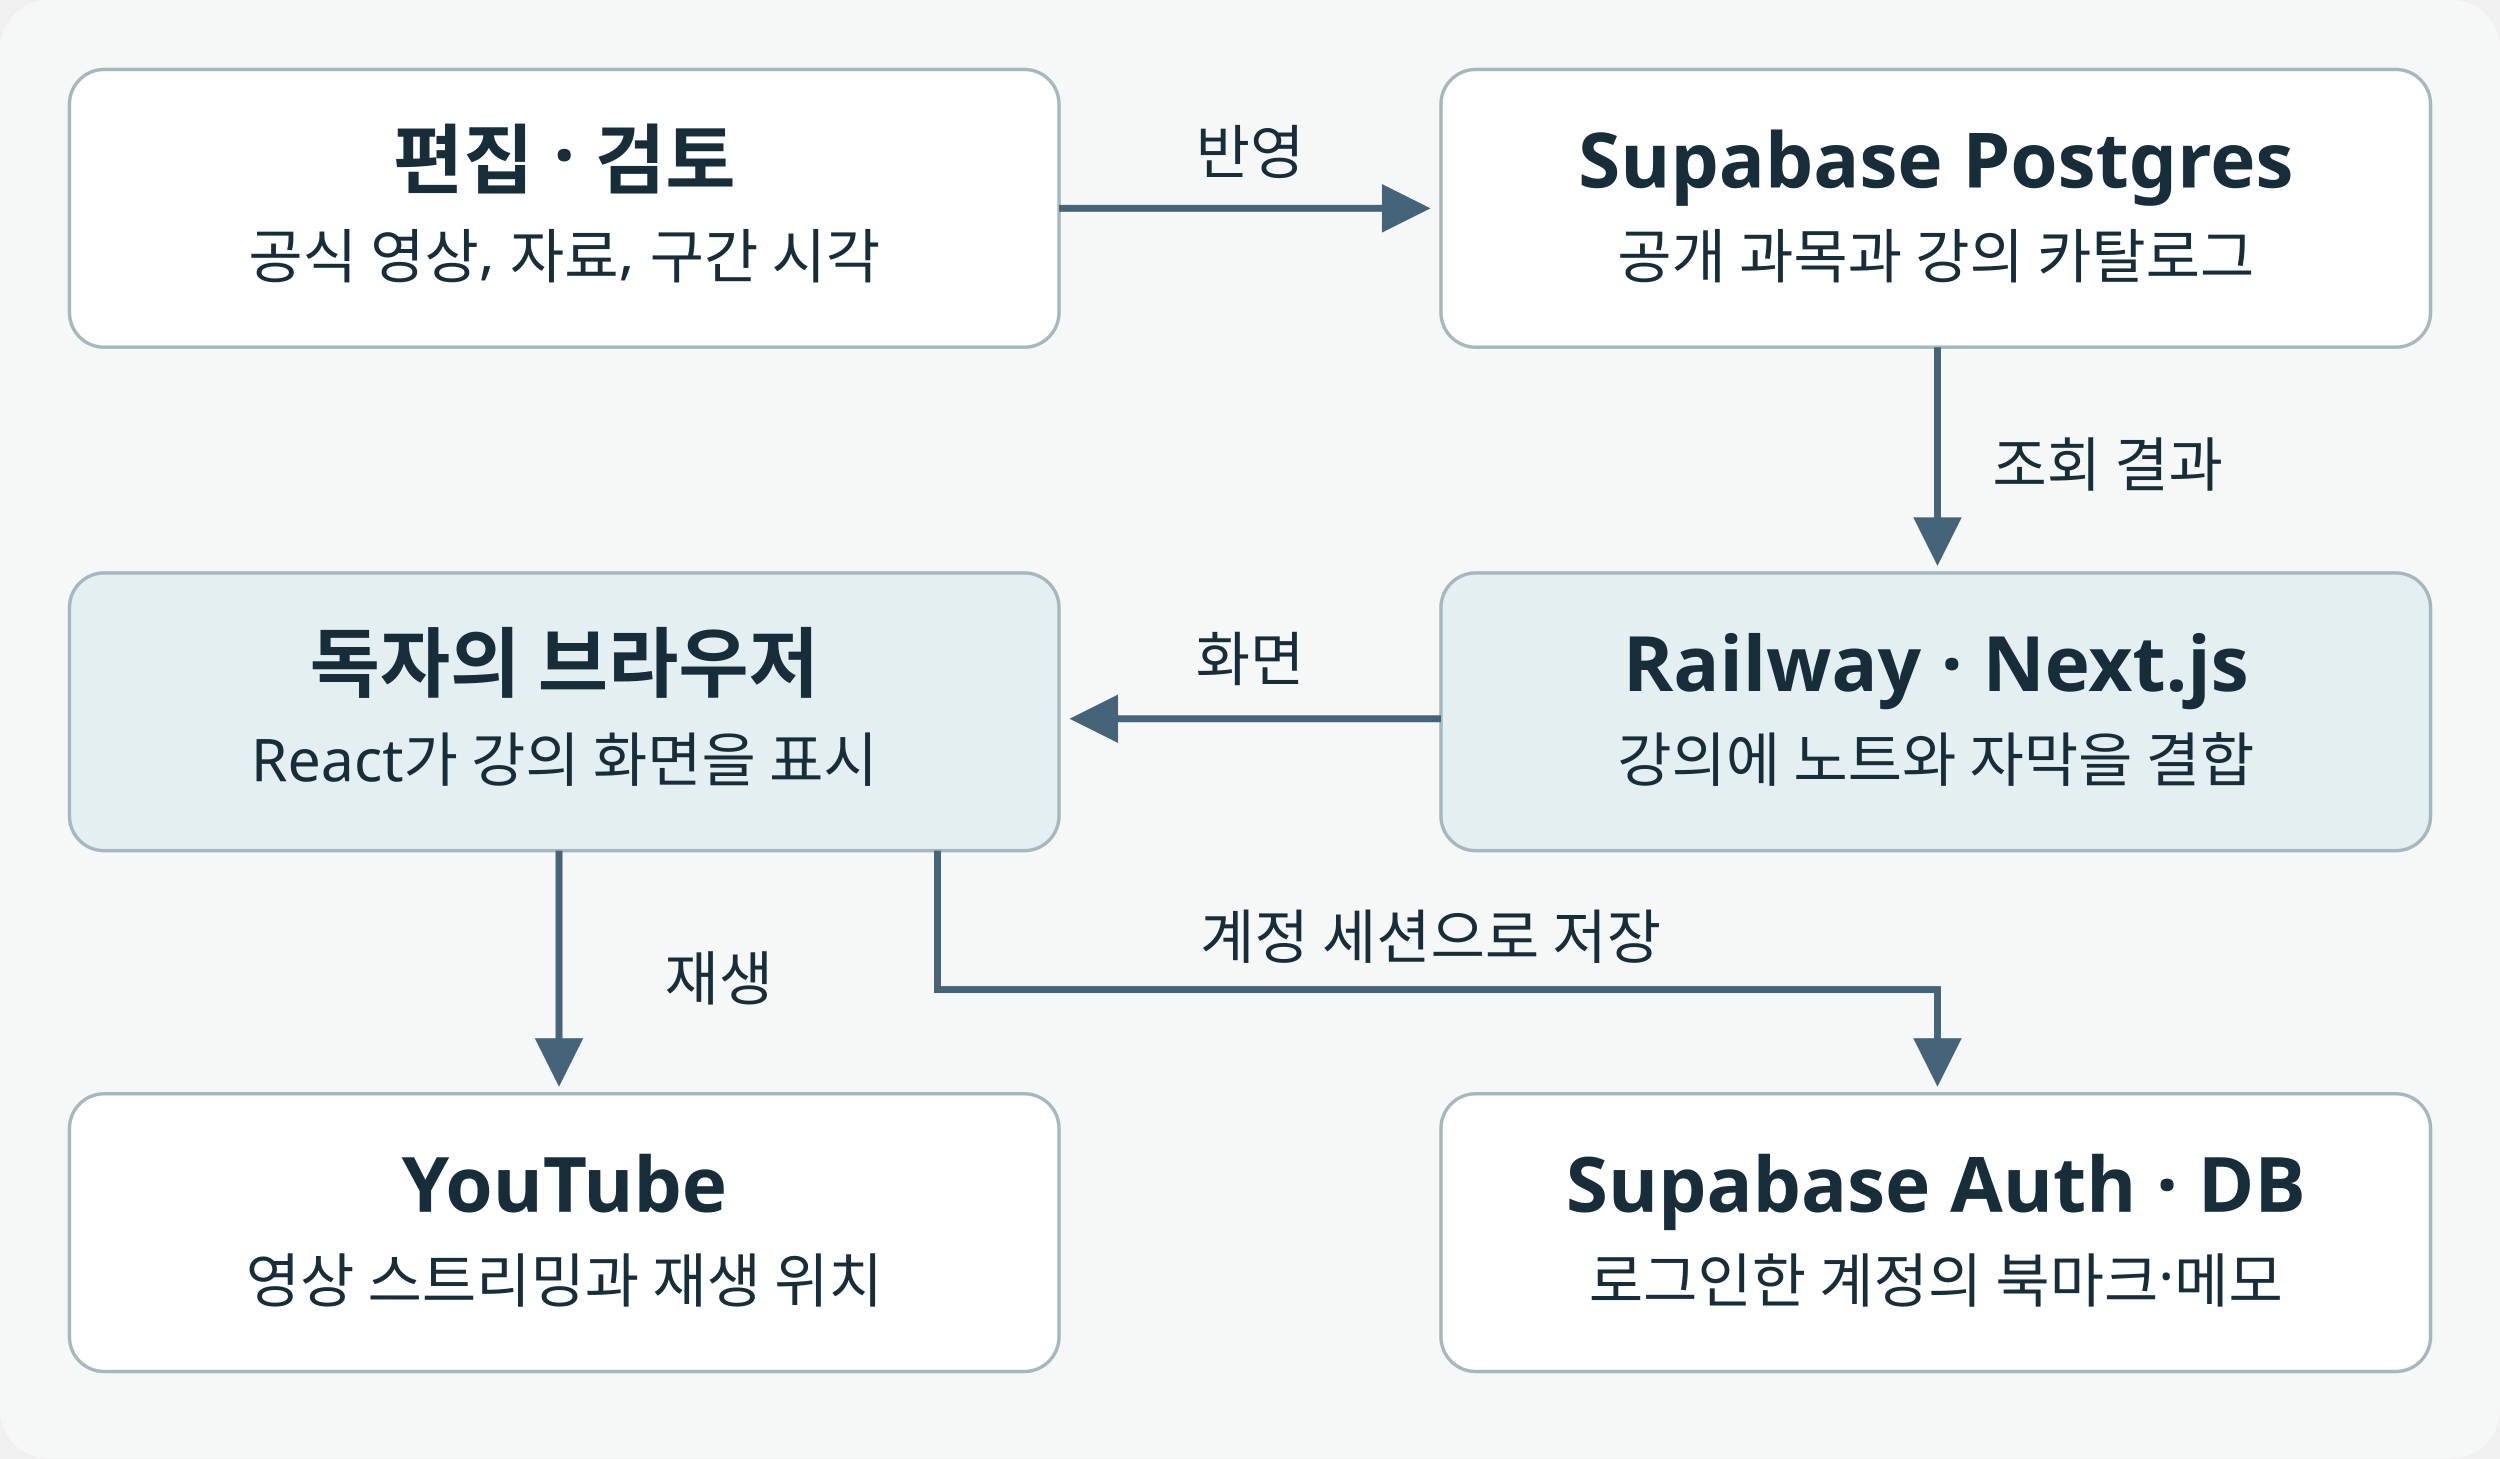
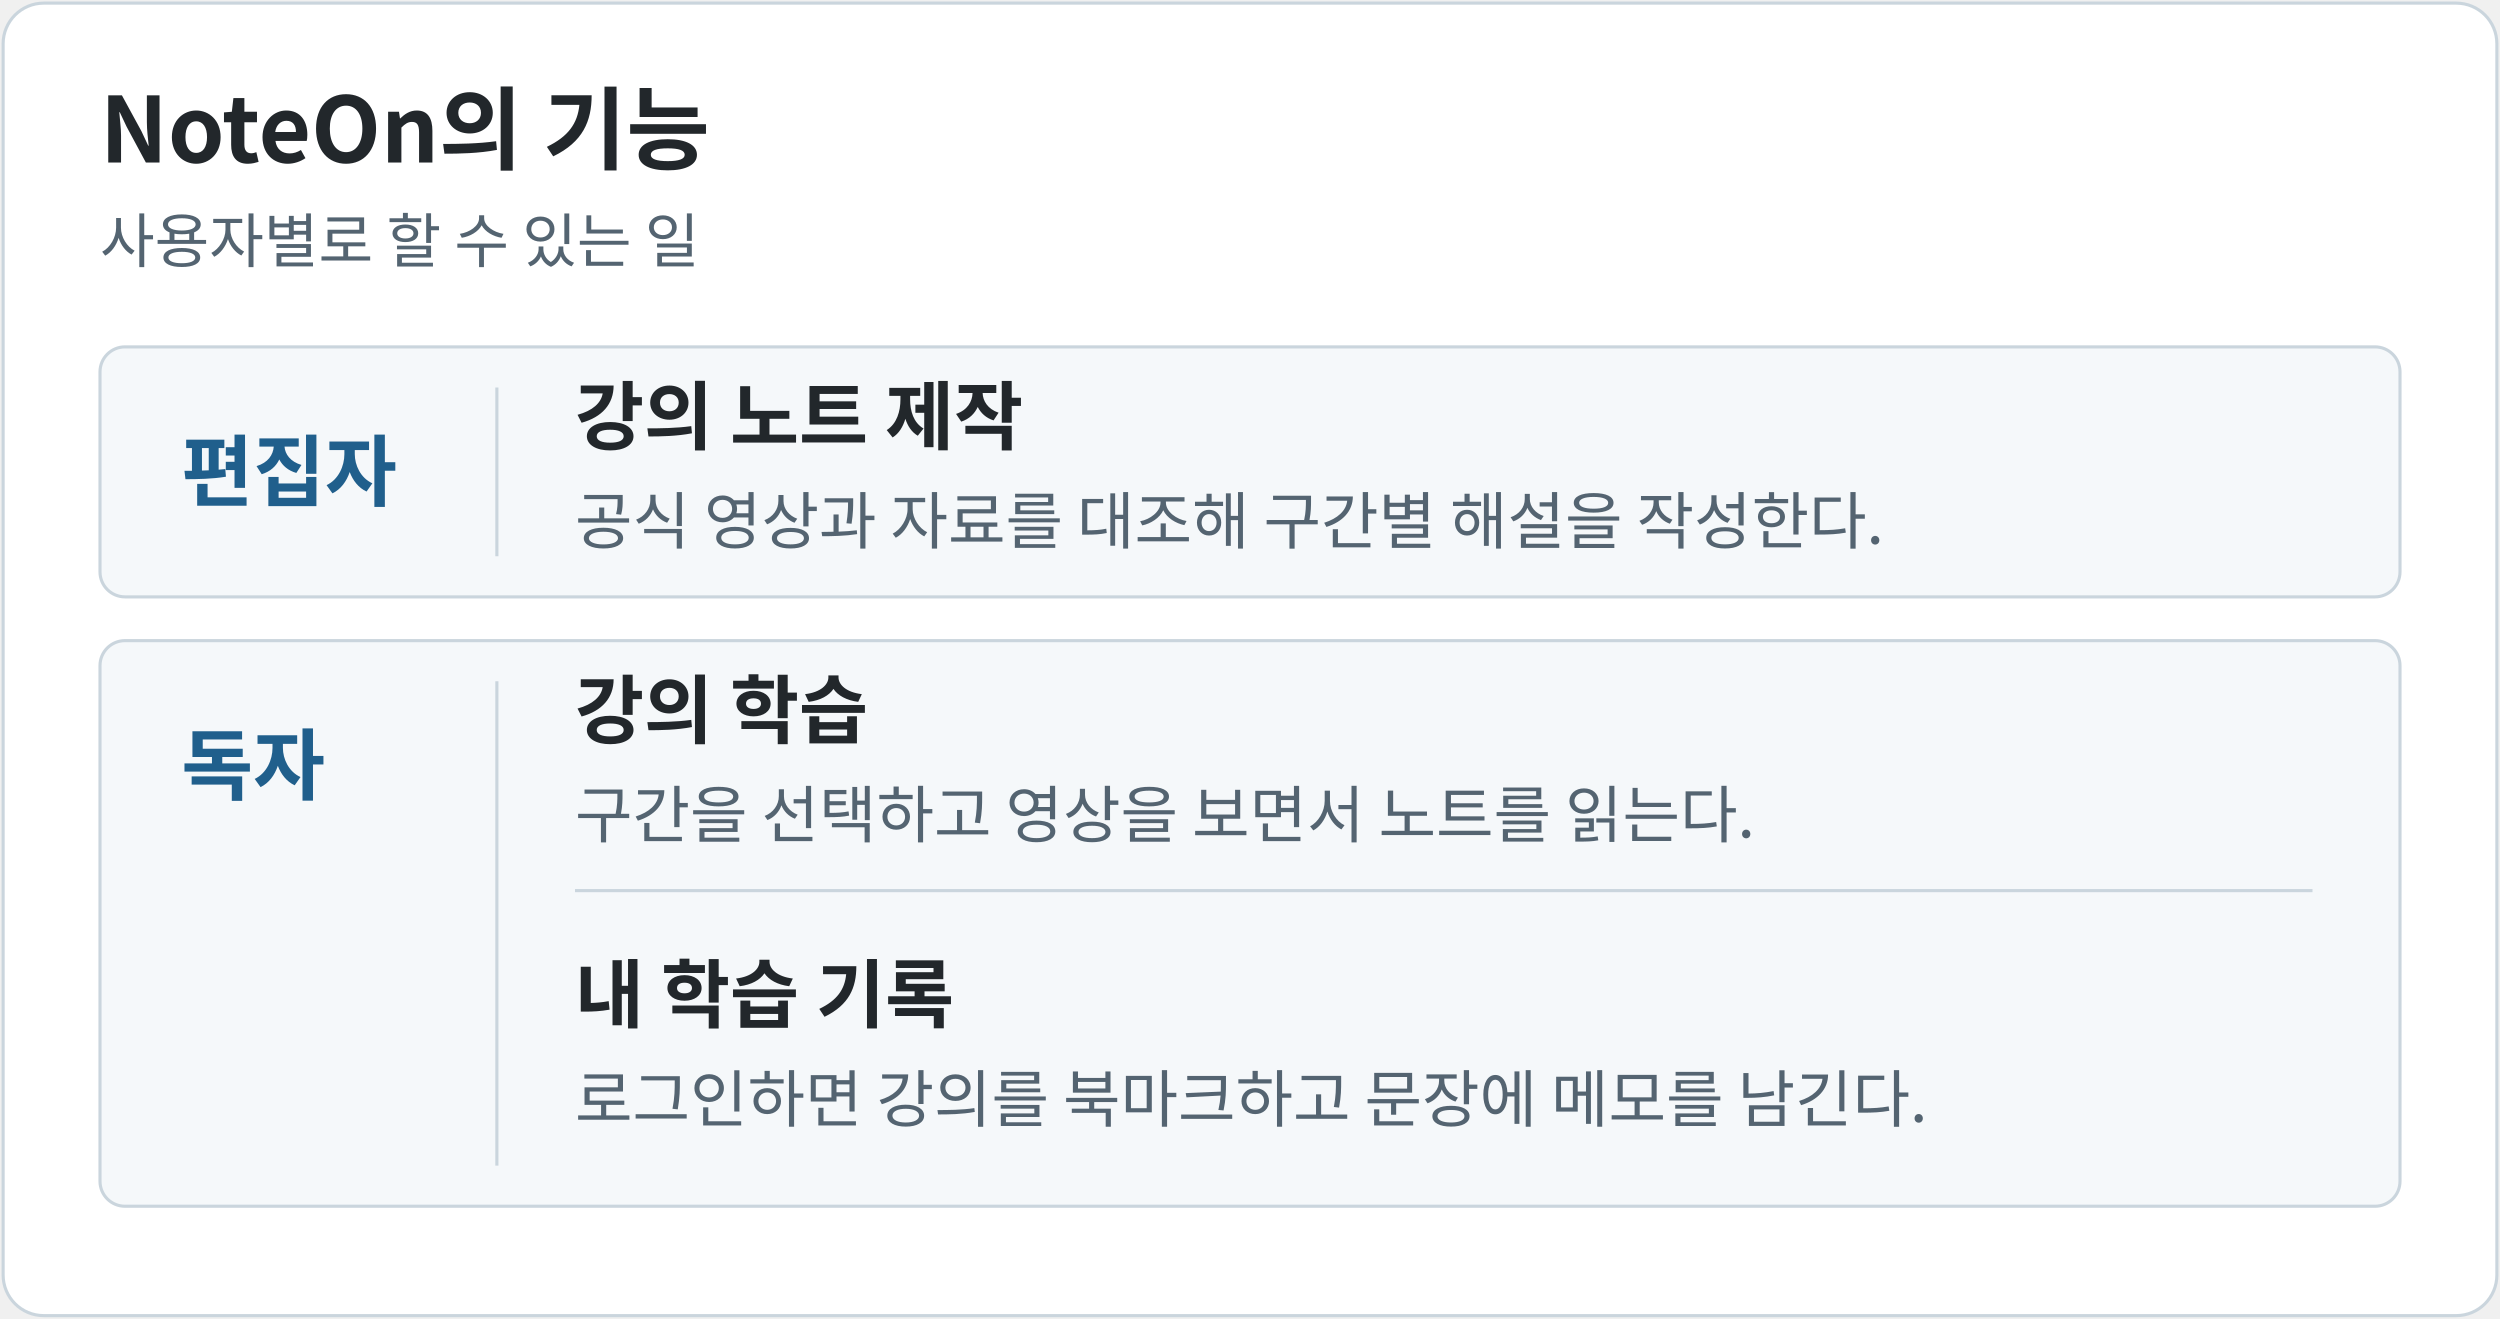
- <svg xmlns="http://www.w3.org/2000/svg" viewBox="0 0 720 420" width="720" height="420" role="img">
-   <defs>
-     <marker id="arrow" markerWidth="7" markerHeight="7" refX="6" refY="3.5" orient="auto">
-       <path d="M0 0L7 3.5L0 7" fill="#456479" />
-     </marker>
-   </defs>
-   <style>text{font-family:system-ui,sans-serif;fill:#172e3a}.small{font-size:17px}.name{font-size:22px;font-weight:650}</style>
-   <rect width="720" height="420" rx="14" fill="#f6f8f8" />
-   <rect x="20" y="20" width="285" height="80" rx="10" fill="#fff" stroke="#a5b8bf" />
-   <text x="162.5" y="54" text-anchor="middle" class="name">편집 · 검토</text>
-   <text x="162.5" y="80" text-anchor="middle" class="small">공식 영상, 자료, 구간 시각</text>
-   <rect x="415" y="20" width="285" height="80" rx="10" fill="#fff" stroke="#a5b8bf" />
-   <text x="557.5" y="54" text-anchor="middle" class="name">Supabase Postgres</text>
-   <text x="557.5" y="80" text-anchor="middle" class="small">공개 과목과 강의 카탈로그</text>
-   <polyline points="305,60 410,60" fill="none" stroke="#456479" stroke-width="2" marker-end="url(#arrow)" />
-   <text x="360" y="50" text-anchor="middle" class="small">반영</text>
-   <rect x="415" y="165" width="285" height="80" rx="10" fill="#e3eff1" stroke="#a5b8bf" />
-   <text x="557.5" y="199" text-anchor="middle" class="name">Railway · Next.js</text>
-   <text x="557.5" y="225" text-anchor="middle" class="small">강의에 노트와 자막을 결합</text>
-   <polyline points="558,100 558,161" fill="none" stroke="#456479" stroke-width="2" marker-end="url(#arrow)" />
-   <text x="607" y="140" text-anchor="middle" class="small">조회 결과</text>
-   <rect x="20" y="165" width="285" height="80" rx="10" fill="#e3eff1" stroke="#a5b8bf" />
-   <text x="162.5" y="199" text-anchor="middle" class="name">독자의 브라우저</text>
-   <text x="162.5" y="225" text-anchor="middle" class="small">React가 강의 화면을 표시</text>
-   <polyline points="415,207 310,207" fill="none" stroke="#456479" stroke-width="2" marker-end="url(#arrow)" />
-   <text x="360" y="196" text-anchor="middle" class="small">화면</text>
-   <rect x="20" y="315" width="285" height="80" rx="10" fill="#fff" stroke="#a5b8bf" />
-   <text x="162.5" y="349" text-anchor="middle" class="name">YouTube</text>
-   <text x="162.5" y="375" text-anchor="middle" class="small">영상 스트리밍과 재생 위치</text>
-   <rect x="415" y="315" width="285" height="80" rx="10" fill="#fff" stroke="#a5b8bf" />
-   <text x="557.5" y="349" text-anchor="middle" class="name">Supabase Auth · DB</text>
-   <text x="557.5" y="375" text-anchor="middle" class="small">로그인한 계정의 북마크·메모</text>
-   <polyline points="161,245 161,311" fill="none" stroke="#456479" stroke-width="2" marker-end="url(#arrow)" />
-   <text x="207" y="288" text-anchor="middle" class="small">재생</text>
-   <polyline points="270,245 270,285 558,285 558,311" fill="none" stroke="#456479" stroke-width="2" marker-end="url(#arrow)" />
-   <text x="412" y="276" text-anchor="middle" class="small">계정 세션으로 저장</text>
+ <svg xmlns="http://www.w3.org/2000/svg" width="800" height="422" viewBox="0 0 800 422" role="img" aria-labelledby="title desc" font-family="Pretendard, Apple SD Gothic Neo, Noto Sans CJK KR, Noto Sans KR, sans-serif">
+   <rect x="1" y="1" width="798" height="420" rx="13" fill="#fff" stroke="#cad5dd" />
+   <text x="32" y="52" font-size="29" font-weight="700" fill="#22272b" text-anchor="start">NoteOn의 기능</text>
+   <text x="32" y="84" font-size="19" font-weight="450" fill="#546471" text-anchor="start">사용자별로 할 수 있는 일</text>
+   <rect x="32" y="111" width="736" height="80" rx="8" fill="#f5f8fa" stroke="#cad5dd" />
+   <text x="58" y="160" font-size="25" font-weight="700" fill="#205f8c" text-anchor="start">편집자</text>
+   <line x1="159" x2="159" y1="124" y2="178" stroke="#cad5dd" stroke-width="1" />
+   <text x="184" y="142" font-size="24" font-weight="650" fill="#22272b" text-anchor="start">강의 노트 제작</text>
+   <text x="184" y="174" font-size="20" font-weight="450" fill="#546471" text-anchor="start">공식 영상과 자료를 대조해 구간별 해설을 작성한다.</text>
+   <rect x="32" y="205" width="736" height="181" rx="8" fill="#f5f8fa" stroke="#cad5dd" />
+   <text x="58" y="254" font-size="25" font-weight="700" fill="#205f8c" text-anchor="start">독자</text>
+   <line x1="159" x2="159" y1="218" y2="373" stroke="#cad5dd" stroke-width="1" />
+   <text x="184" y="236" font-size="24" font-weight="650" fill="#22272b" text-anchor="start">강의 학습</text>
+   <text x="184" y="268" font-size="20" font-weight="450" fill="#546471" text-anchor="start">구간을 선택하고 영상을 보면서 노트를 읽는다.</text>
+   <text x="184" y="327" font-size="24" font-weight="650" fill="#22272b" text-anchor="start">내 학습 기록</text>
+   <text x="184" y="359" font-size="20" font-weight="450" fill="#546471" text-anchor="start">로그인하면 강의를 북마크하고 문장에 메모를 남긴다.</text>
+   <line x1="184" x2="740" y1="285" y2="285" stroke="#cad5dd" stroke-width="1" />
</svg>
